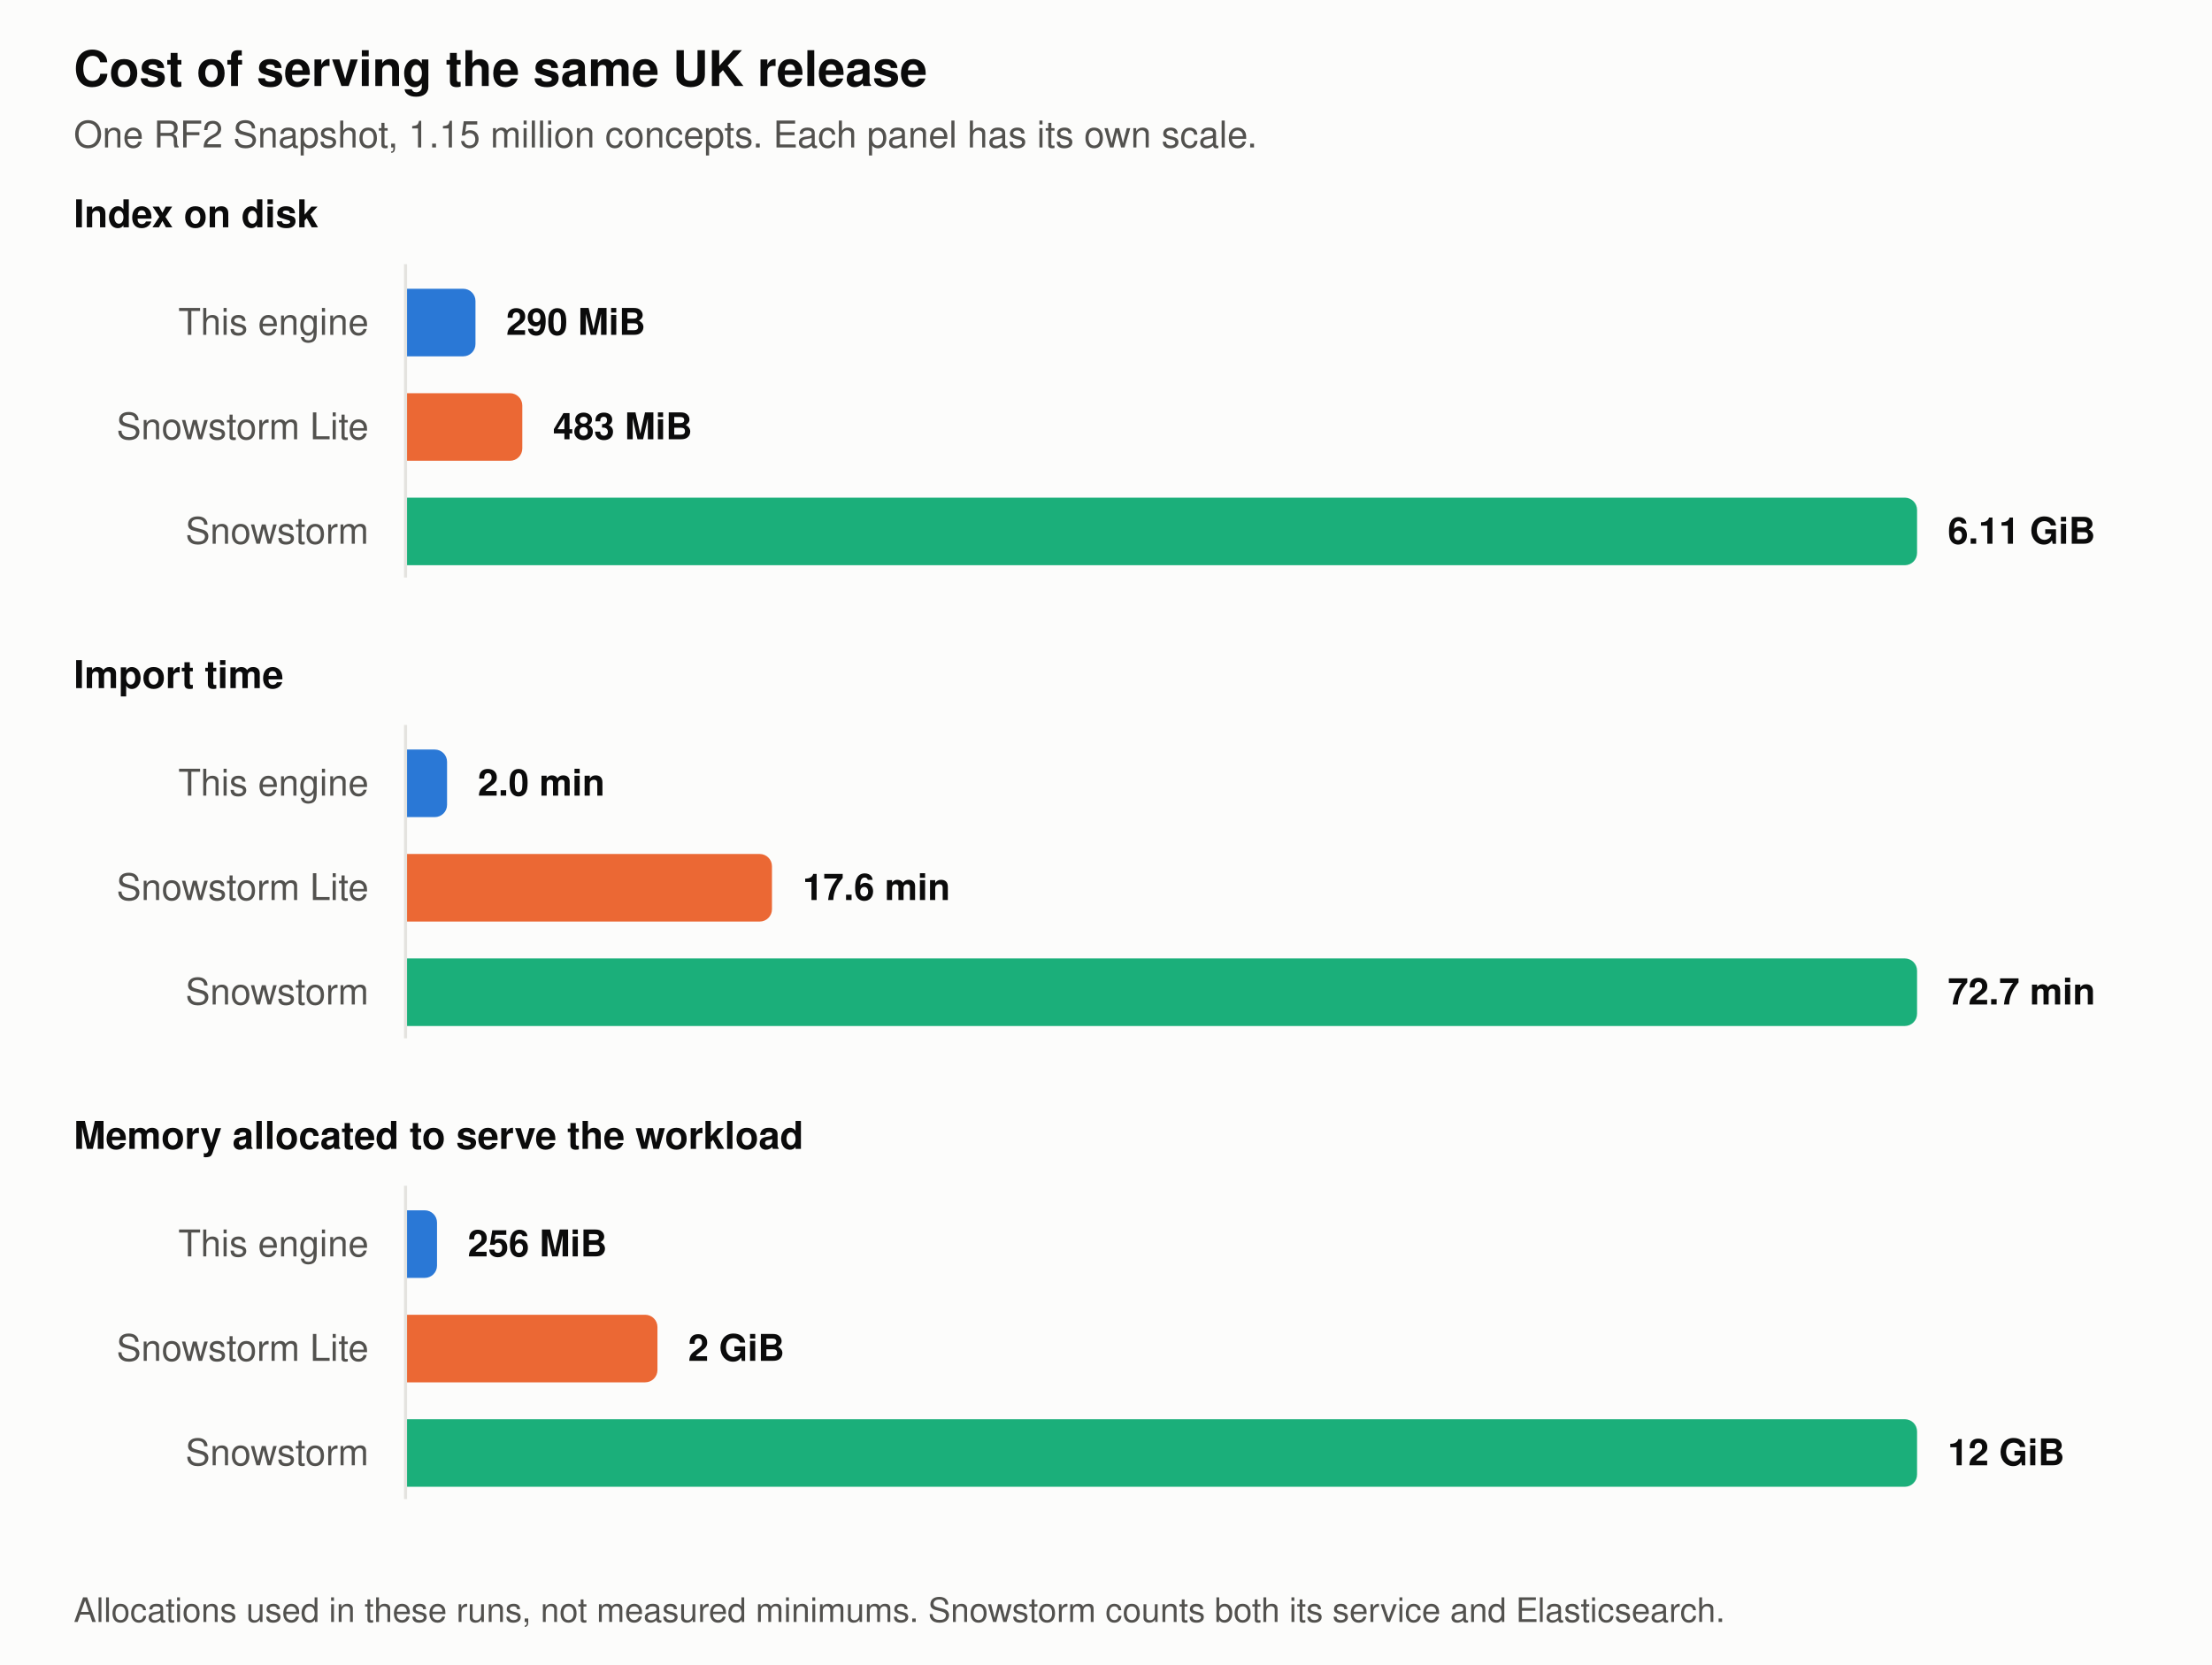
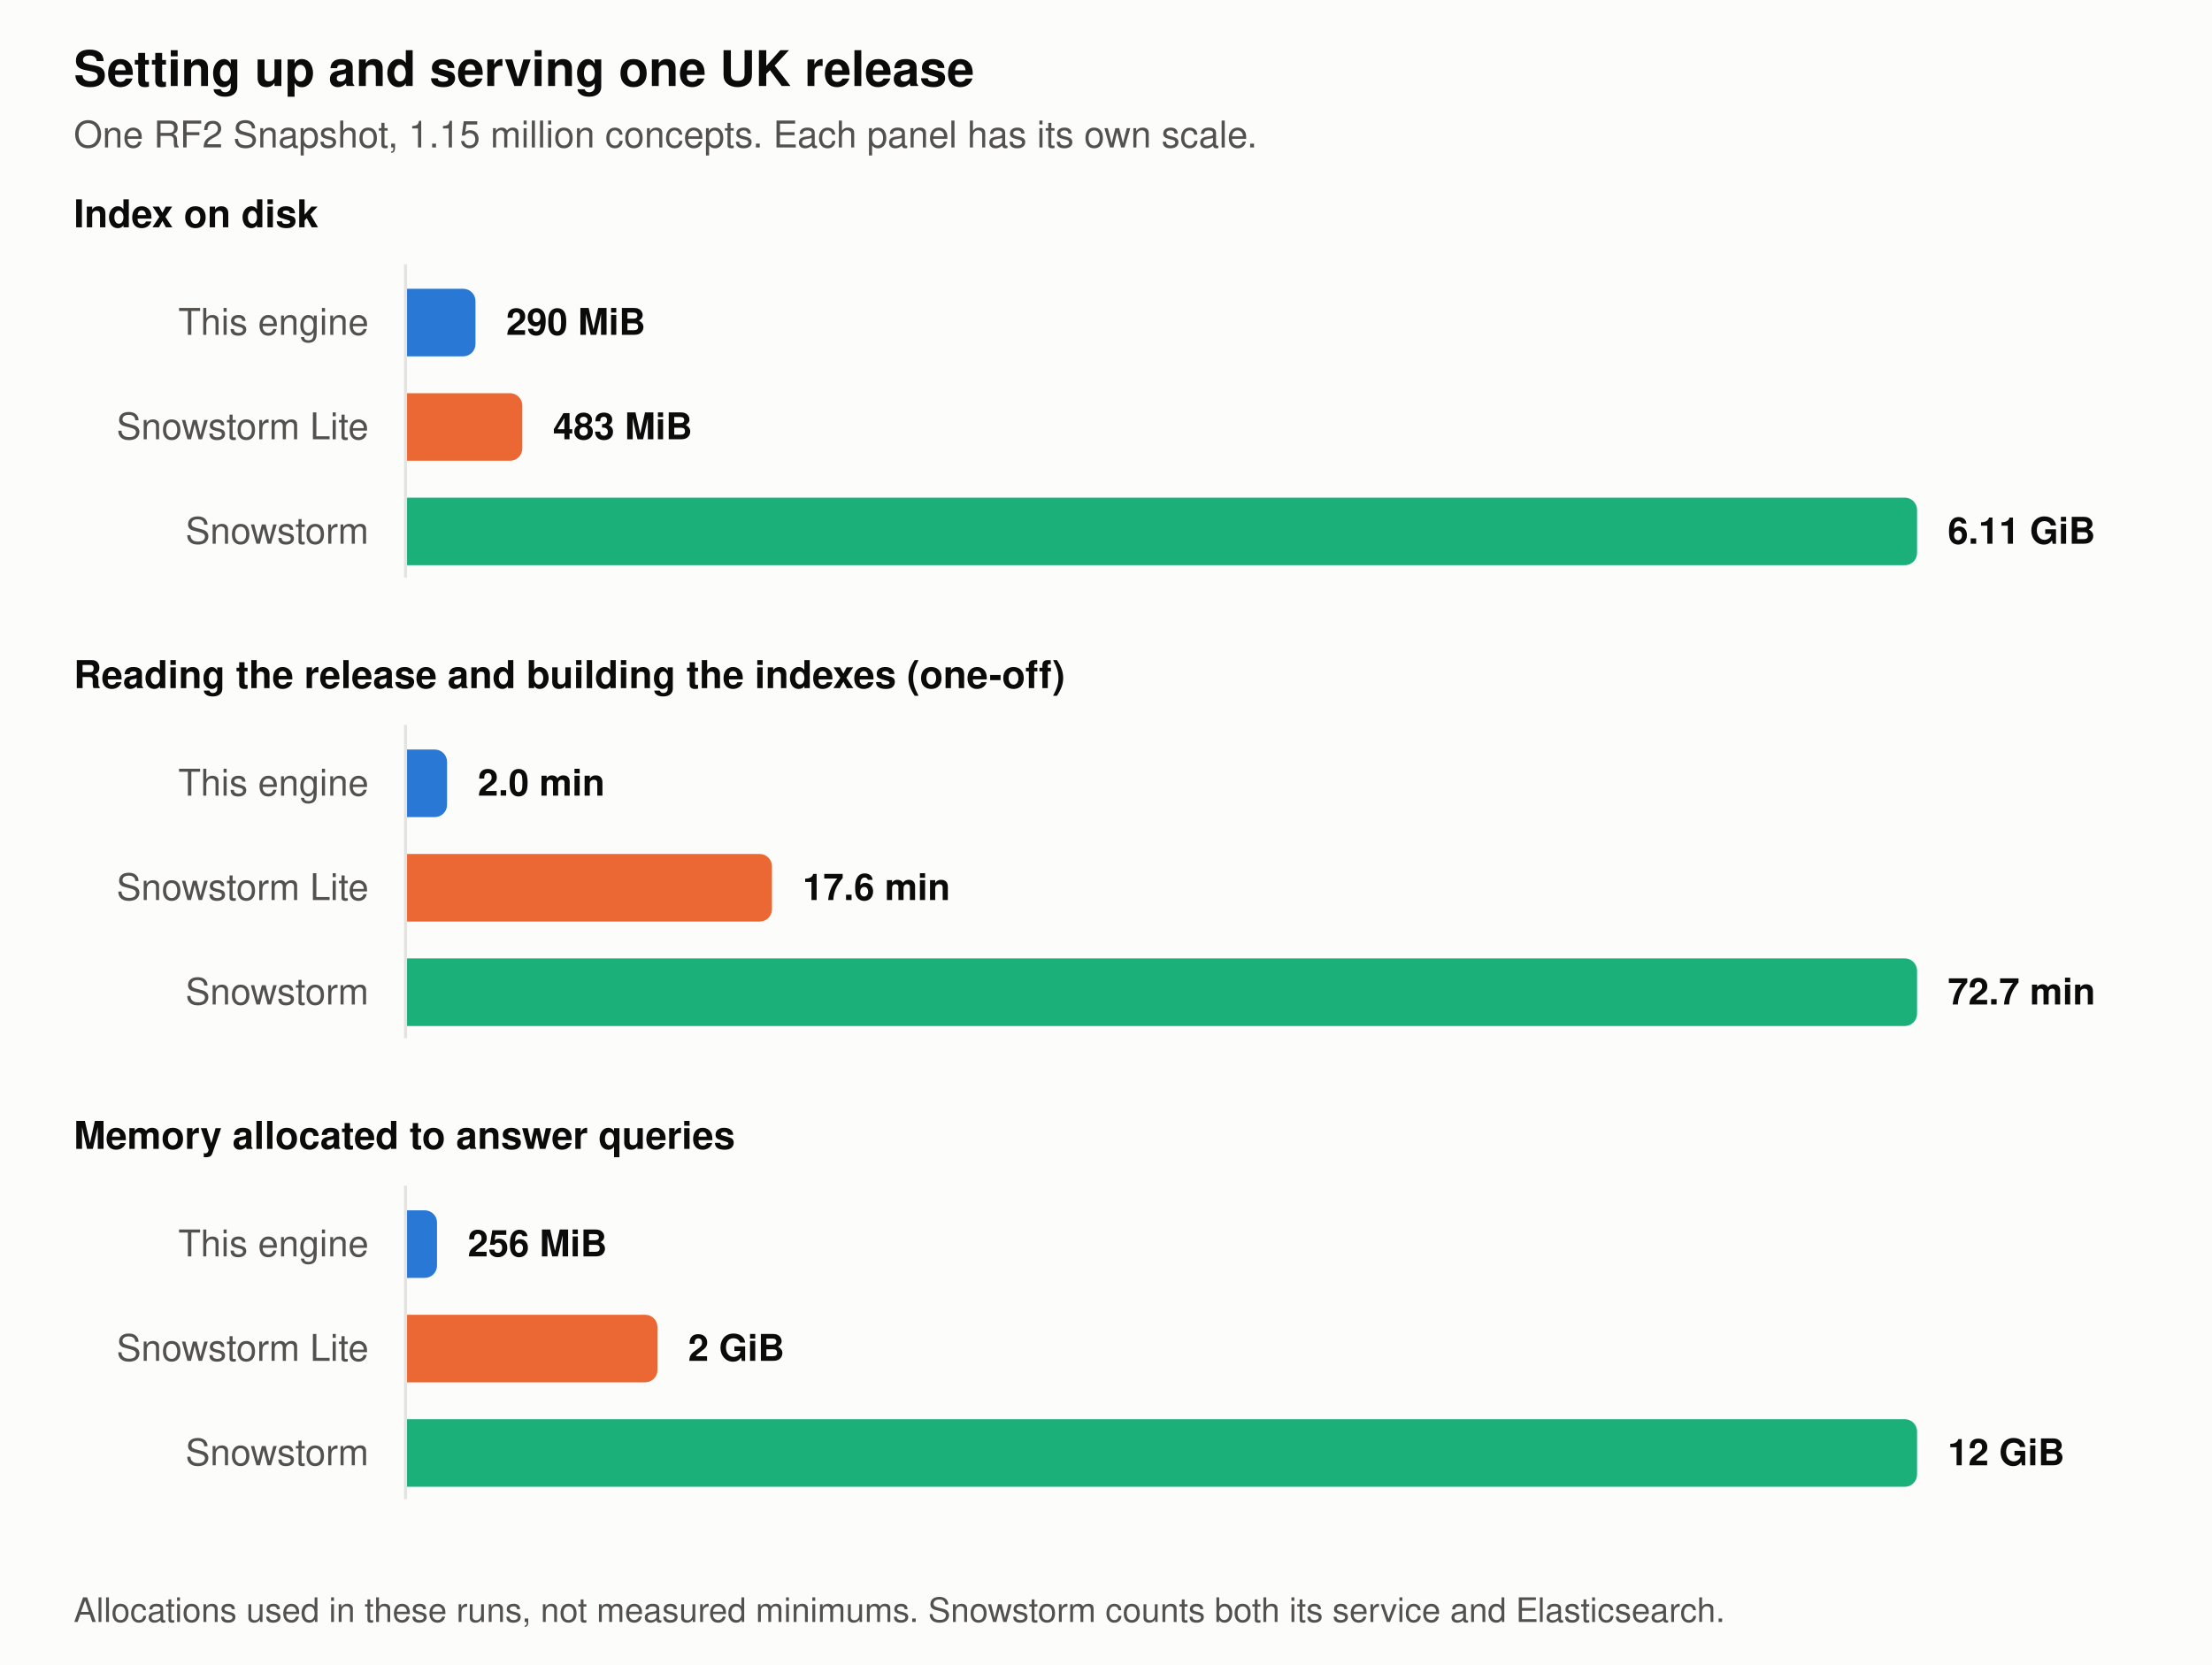
- <svg xmlns="http://www.w3.org/2000/svg" width="720" height="542" viewBox="0 0 720 542" font-family="-apple-system,BlinkMacSystemFont,'Segoe UI',Helvetica,Arial,sans-serif" role="img" aria-label="Cost of serving the same UK release">
+ <svg xmlns="http://www.w3.org/2000/svg" width="720" height="542" viewBox="0 0 720 542" font-family="-apple-system,BlinkMacSystemFont,'Segoe UI',Helvetica,Arial,sans-serif" role="img" aria-label="Setting up and serving one UK release">
  <rect width="720" height="542" fill="#fcfcfb" />
-   <text x="24" y="28" font-size="16" font-weight="600" fill="#0b0b0b">Cost of serving the same UK release</text>
+   <text x="24" y="28" font-size="16" font-weight="600" fill="#0b0b0b">Setting up and serving one UK release</text>
  <text x="24" y="48" font-size="12" fill="#52514e">One RF2 Snapshot, 1.15 million concepts. Each panel has its own scale.</text>
  <text x="24" y="74" font-size="12.5" font-weight="600" fill="#0b0b0b">Index on disk</text>
  <text x="120" y="109.0" font-size="12" text-anchor="end" fill="#52514e">This engine</text>
  <path d="M132,94.0 H150.765 A4,4 0 0 1 154.765,98.0 V112.0 A4,4 0 0 1 150.765,116.0 H132 Z" fill="#2a78d6" />
  <text x="164.765" y="109.0" font-size="12" font-weight="600" fill="#0b0b0b">290 MiB</text>
  <text x="120" y="143.0" font-size="12" text-anchor="end" fill="#52514e">Snowstorm Lite</text>
  <path d="M132,128.0 H166.005 A4,4 0 0 1 170.005,132.0 V146.0 A4,4 0 0 1 166.005,150.0 H132 Z" fill="#eb6834" />
  <text x="180.005" y="143.0" font-size="12" font-weight="600" fill="#0b0b0b">483 MiB</text>
  <text x="120" y="177.0" font-size="12" text-anchor="end" fill="#52514e">Snowstorm</text>
  <path d="M132,162.0 H620.0 A4,4 0 0 1 624.0,166.0 V180.0 A4,4 0 0 1 620.0,184.0 H132 Z" fill="#1baf7a" />
  <text x="634.0" y="177.0" font-size="12" font-weight="600" fill="#0b0b0b">6.11 GiB</text>
  <line x1="132" y1="86" x2="132" y2="188" stroke="#e4e3df" stroke-width="1" />
-   <text x="24" y="224" font-size="12.5" font-weight="600" fill="#0b0b0b">Import time</text>
+   <text x="24" y="224" font-size="12.5" font-weight="600" fill="#0b0b0b">Reading the release and building the indexes (one-off)</text>
  <text x="120" y="259.0" font-size="12" text-anchor="end" fill="#52514e">This engine</text>
  <path d="M132,244.0 H141.519 A4,4 0 0 1 145.519,248.0 V262.0 A4,4 0 0 1 141.519,266.0 H132 Z" fill="#2a78d6" />
  <text x="155.519" y="259.0" font-size="12" font-weight="600" fill="#0b0b0b">2.0 min</text>
  <text x="120" y="293.0" font-size="12" text-anchor="end" fill="#52514e">Snowstorm Lite</text>
  <path d="M132,278.0 H247.276 A4,4 0 0 1 251.276,282.0 V296.0 A4,4 0 0 1 247.276,300.0 H132 Z" fill="#eb6834" />
  <text x="261.276" y="293.0" font-size="12" font-weight="600" fill="#0b0b0b">17.6 min</text>
  <text x="120" y="327.0" font-size="12" text-anchor="end" fill="#52514e">Snowstorm</text>
  <path d="M132,312.0 H620.0 A4,4 0 0 1 624.0,316.0 V330.0 A4,4 0 0 1 620.0,334.0 H132 Z" fill="#1baf7a" />
  <text x="634.0" y="327.0" font-size="12" font-weight="600" fill="#0b0b0b">72.7 min</text>
  <line x1="132" y1="236" x2="132" y2="338" stroke="#e4e3df" stroke-width="1" />
-   <text x="24" y="374" font-size="12.5" font-weight="600" fill="#0b0b0b">Memory allocated to serve the workload</text>
+   <text x="24" y="374" font-size="12.5" font-weight="600" fill="#0b0b0b">Memory allocated to answer queries</text>
  <text x="120" y="409.0" font-size="12" text-anchor="end" fill="#52514e">This engine</text>
  <path d="M132,394.0 H138.25 A4,4 0 0 1 142.25,398.0 V412.0 A4,4 0 0 1 138.25,416.0 H132 Z" fill="#2a78d6" />
  <text x="152.25" y="409.0" font-size="12" font-weight="600" fill="#0b0b0b">256 MiB</text>
  <text x="120" y="443.0" font-size="12" text-anchor="end" fill="#52514e">Snowstorm Lite</text>
  <path d="M132,428.0 H210.0 A4,4 0 0 1 214.0,432.0 V446.0 A4,4 0 0 1 210.0,450.0 H132 Z" fill="#eb6834" />
  <text x="224.0" y="443.0" font-size="12" font-weight="600" fill="#0b0b0b">2 GiB</text>
  <text x="120" y="477.0" font-size="12" text-anchor="end" fill="#52514e">Snowstorm</text>
  <path d="M132,462.0 H620.0 A4,4 0 0 1 624.0,466.0 V480.0 A4,4 0 0 1 620.0,484.0 H132 Z" fill="#1baf7a" />
  <text x="634.0" y="477.0" font-size="12" font-weight="600" fill="#0b0b0b">12 GiB</text>
  <line x1="132" y1="386" x2="132" y2="488" stroke="#e4e3df" stroke-width="1" />
  <text x="24" y="528" font-size="11" fill="#52514e">Allocations used in these runs, not measured minimums. Snowstorm counts both its service and Elasticsearch.</text>
</svg>
